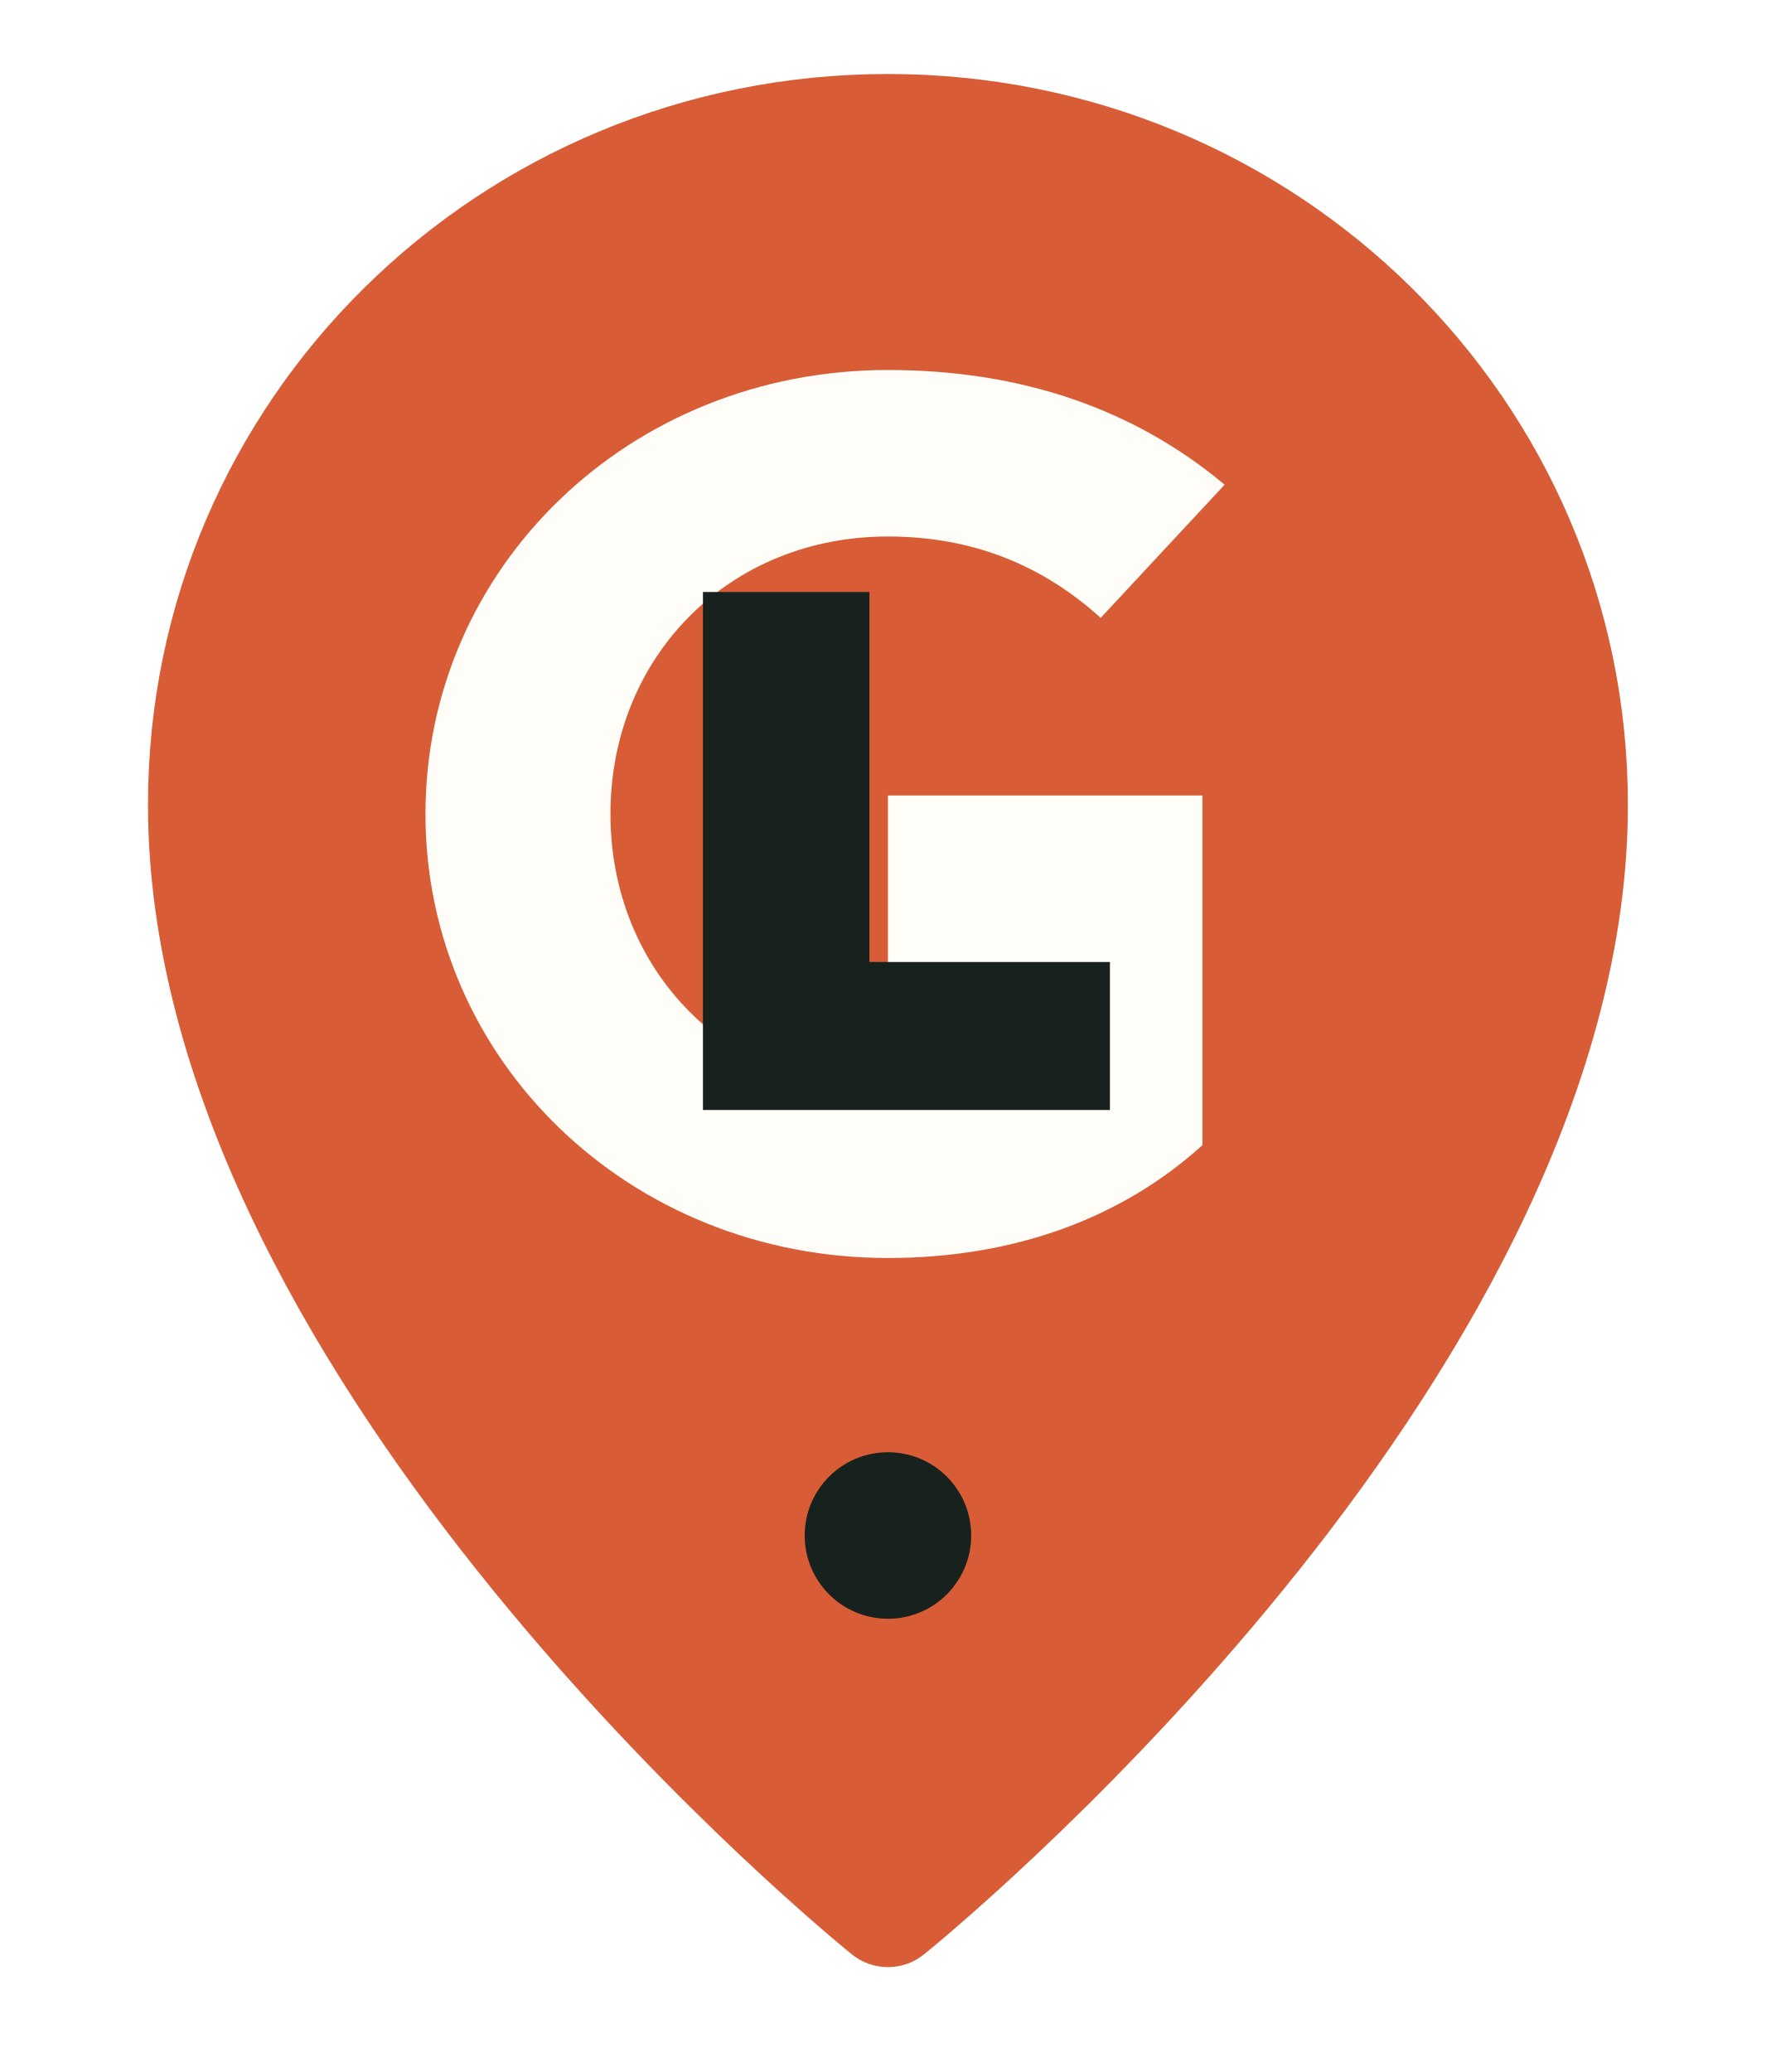
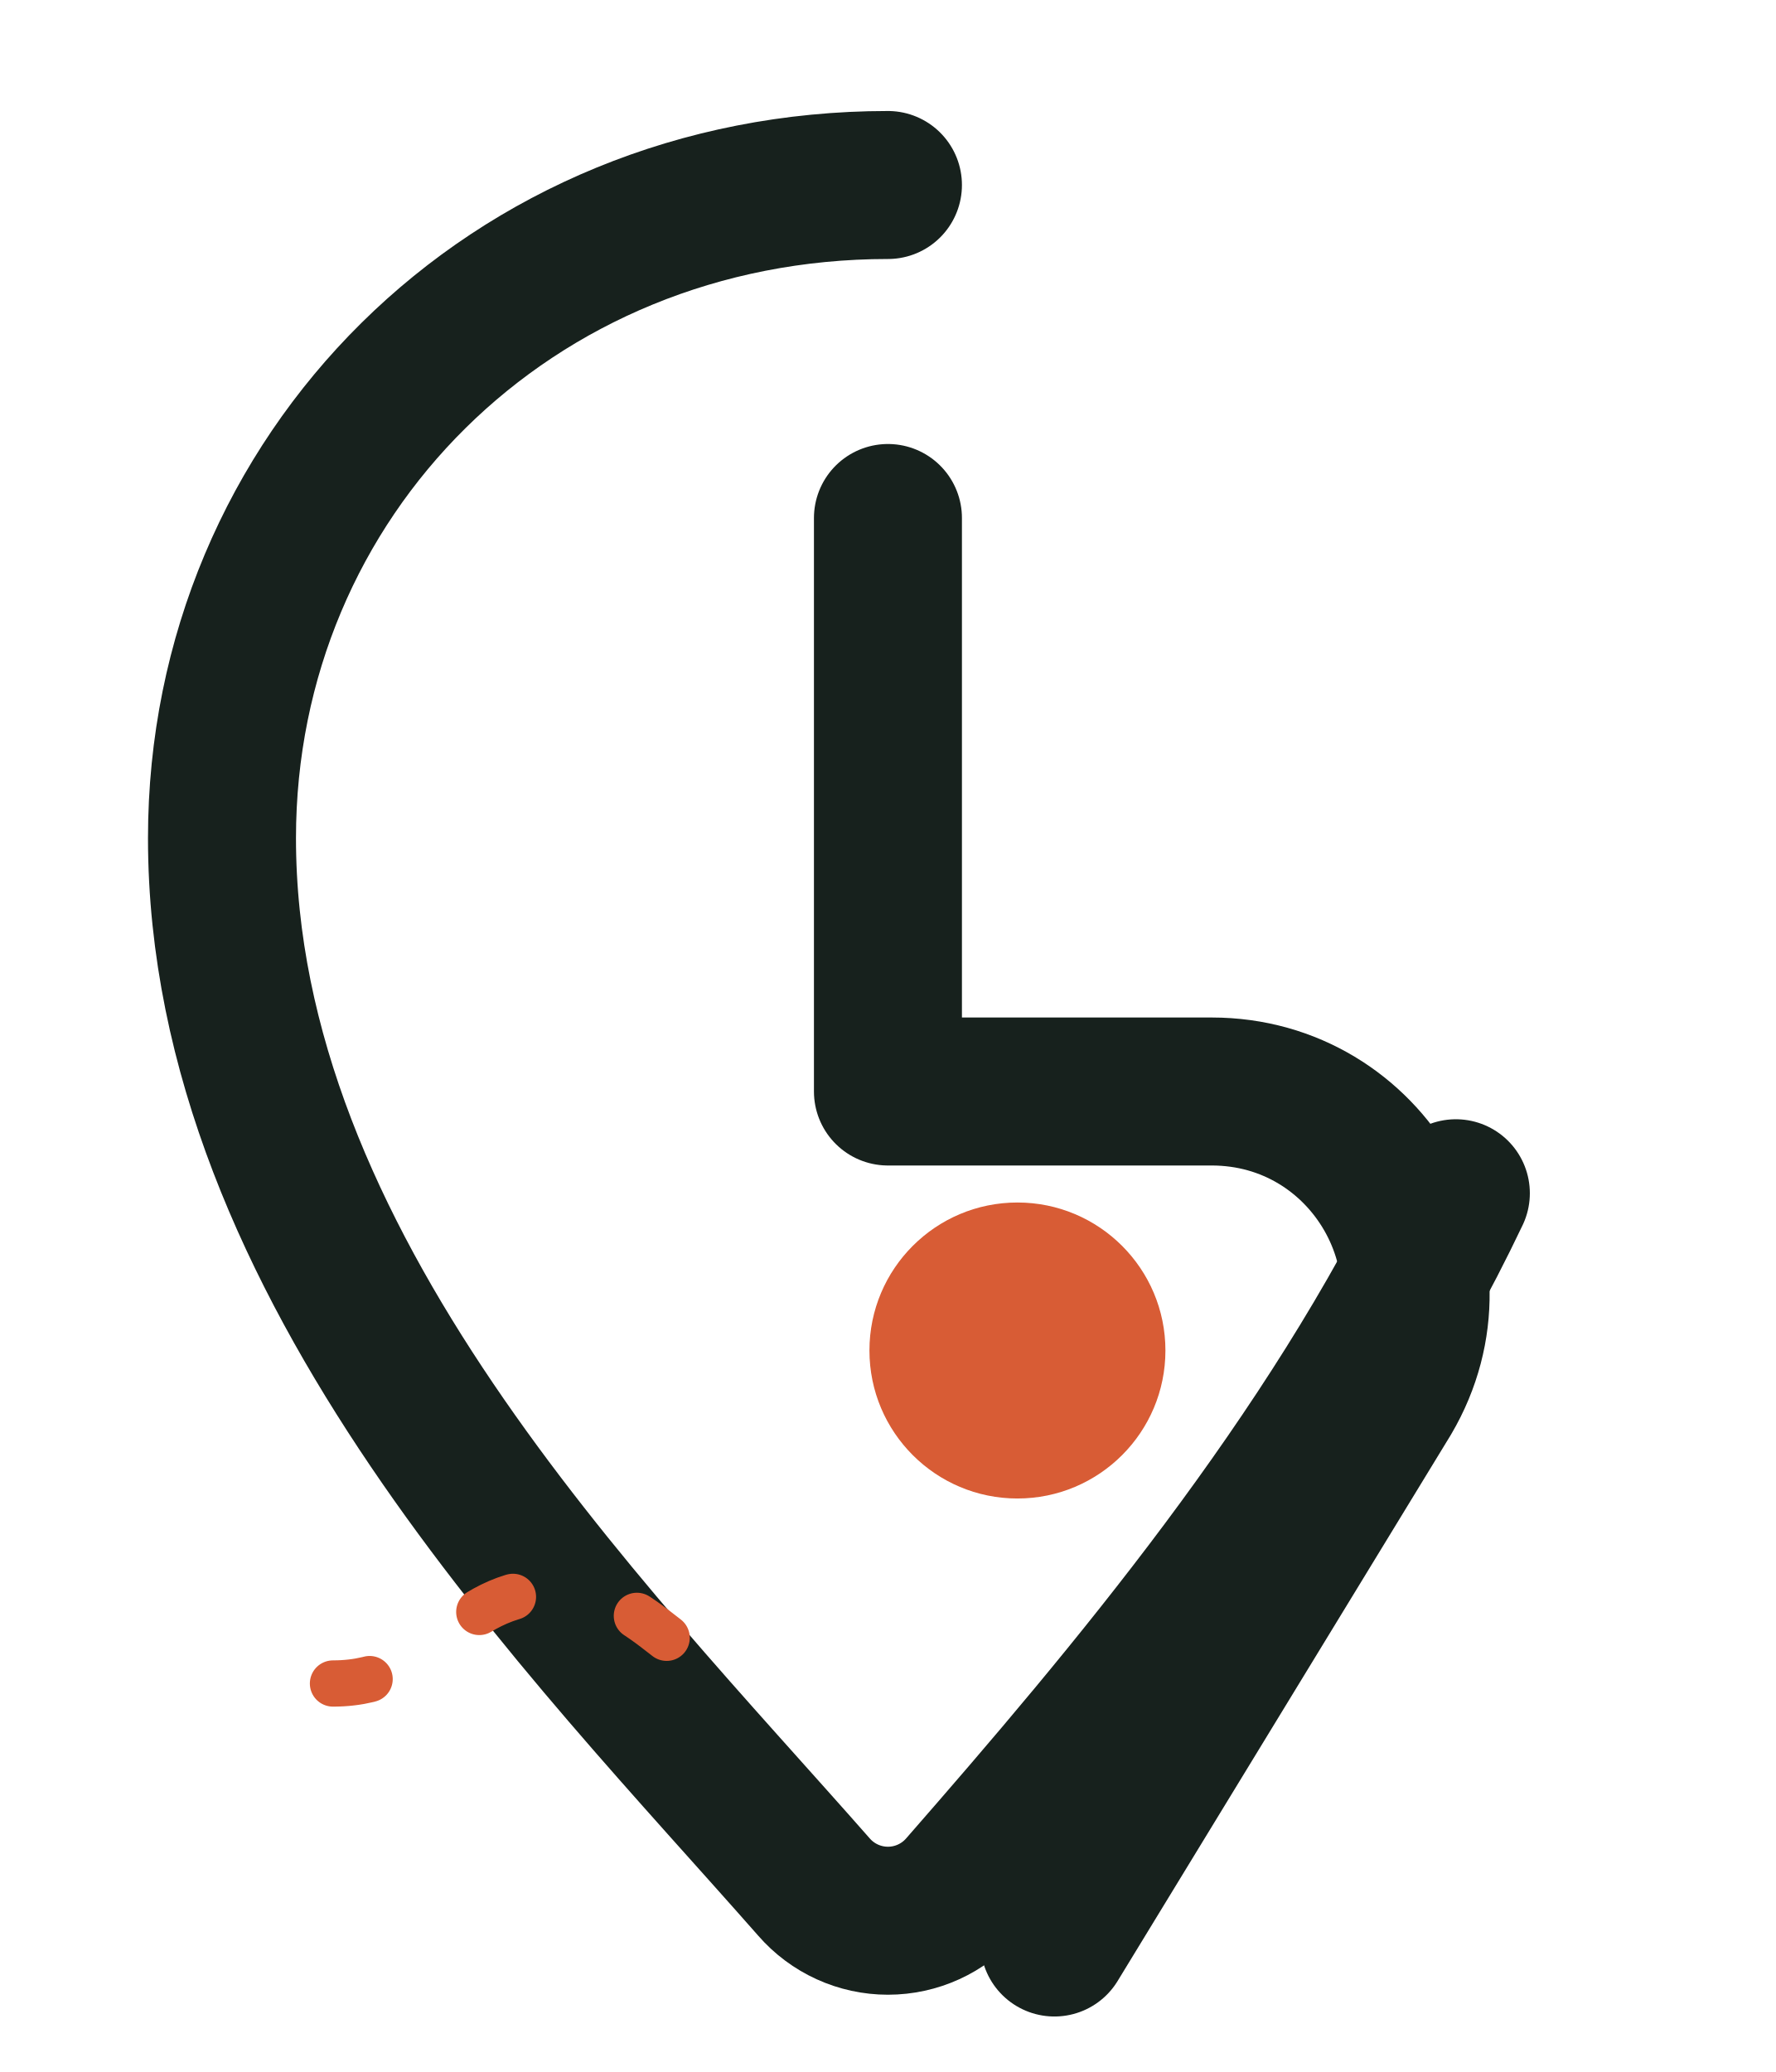
<svg xmlns="http://www.w3.org/2000/svg" viewBox="0 0 96 112" role="img" aria-labelledby="title">
-   <path fill="#D85C35" d="M48 4C25.9 4 8 21.6 8 43.5c0 30.2 34.8 59.5 38 62.1a3.1 3.1 0 0 0 4 0c3.2-2.6 38-31.9 38-62.1C88 21.6 70.1 4 48 4Z" />
-   <path fill="#FFFDF8" fill-rule="evenodd" d="M48 20c-14 0-25 10.7-25 24s11 24 25 24c6.9 0 12.7-2.2 17-6.1V43H48v10h7v4.1A15.6 15.6 0 0 1 48 59c-8.6 0-15-6.5-15-15s6.4-15 15-15c4.5 0 8.3 1.5 11.5 4.4l6.7-7.2C61.3 22.1 55.2 20 48 20Z" />
-   <path fill="#17211D" d="M38 32h9v20h13v8H38V32Z" />
-   <circle cx="48" cy="83" r="4.5" fill="#17211D" />
+   <path d="M48 10C27.6 10 12 25.7 12 45.3c0 23.1 19.6 42.6 32 56.7a5.3 5.3 0 0 0 8 0c9-10.3 19.9-23.2 26.7-37.5" fill="none" stroke="#17211D" stroke-linecap="round" stroke-linejoin="round" stroke-width="8" />
+   <path d="M48 28v31h17.5c8.5 0 13.8 9.2 9.5 16.5L57 105" fill="none" stroke="#17211D" stroke-linecap="round" stroke-linejoin="round" stroke-width="8" />
+   <circle cx="55" cy="73" r="8" fill="#D85C35" />
+   <path d="M18 91c5.6 0 6.4-5 12-5s6.4 5 12 5" fill="none" stroke="#D85C35" stroke-dasharray="2 7" stroke-linecap="round" stroke-width="2.5" />
</svg>
